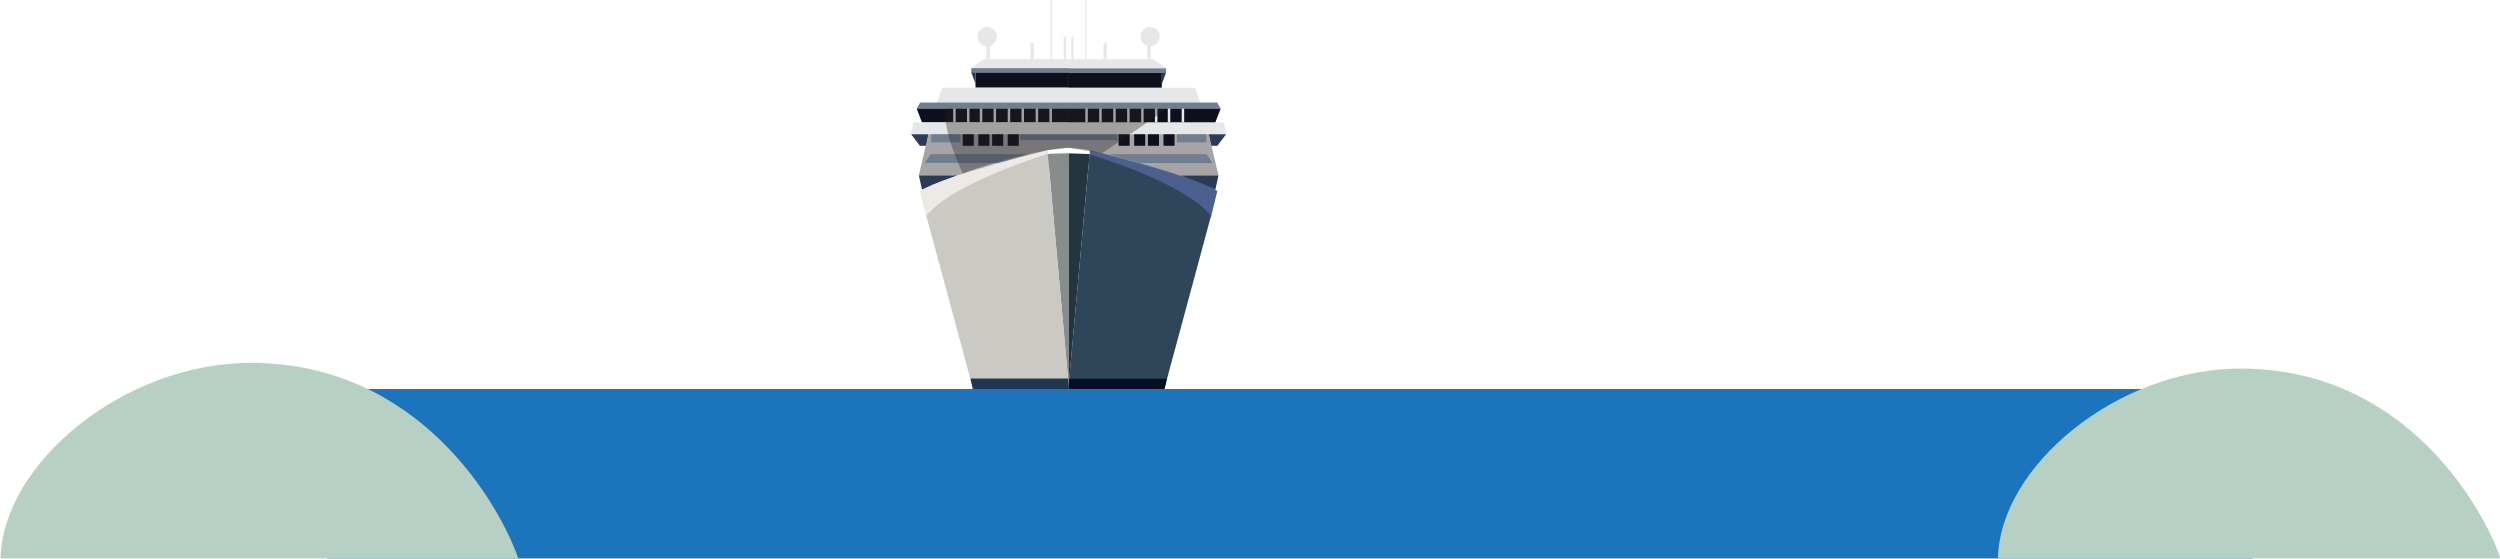
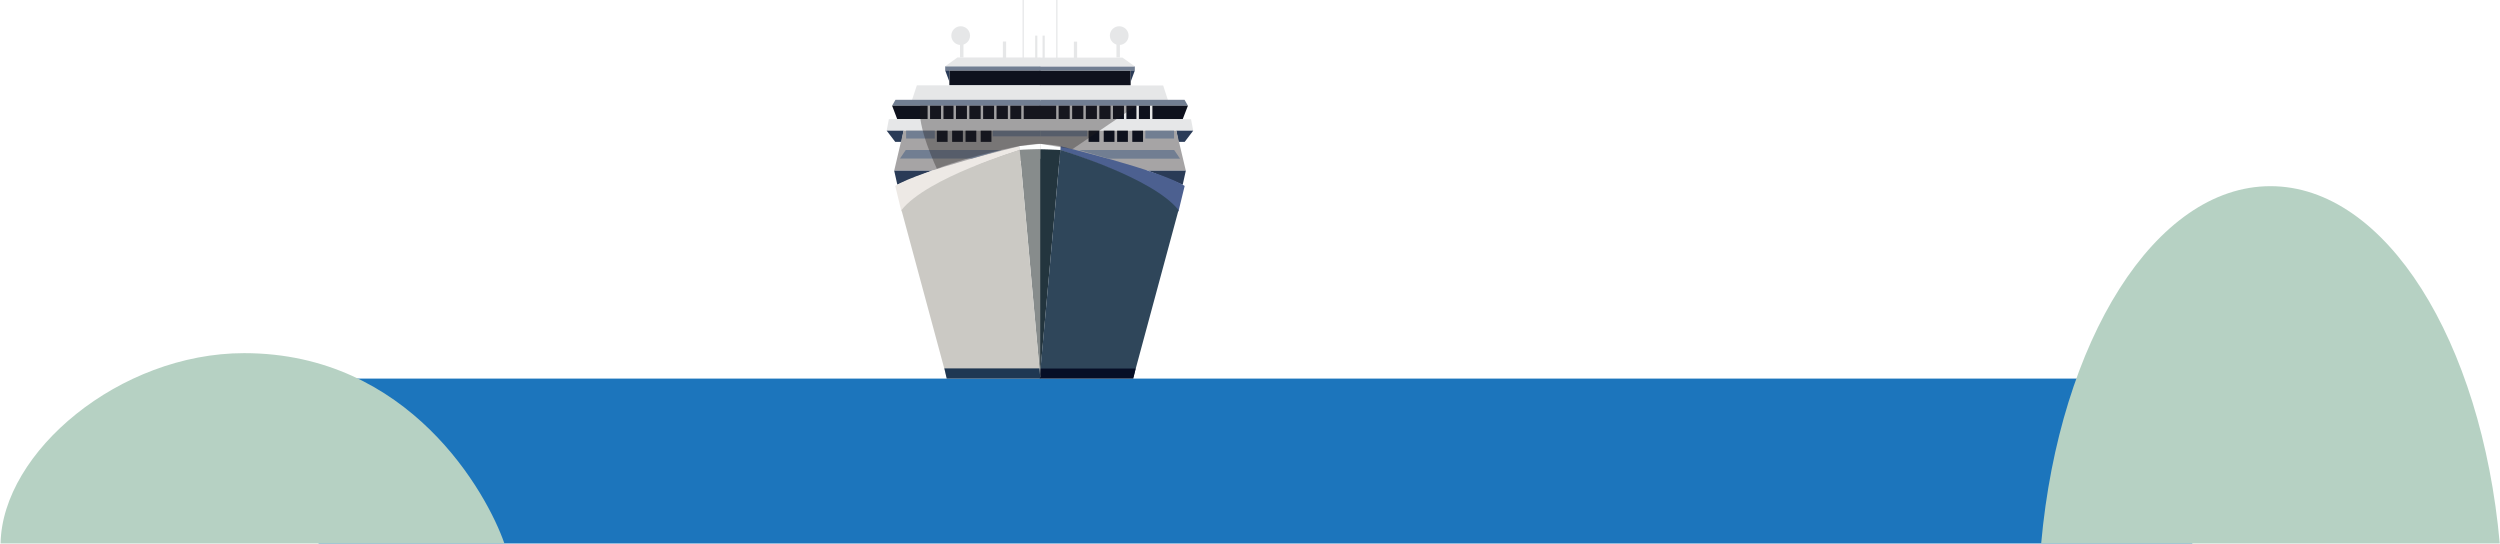
- <svg xmlns="http://www.w3.org/2000/svg" version="1.1" id="Layer_1" x="0px" y="0px" viewBox="0 0 2104 470" enable-background="new 0 0 2104 470" xml:space="preserve">
+ <svg xmlns="http://www.w3.org/2000/svg" version="1.1" id="Layer_1" x="0px" y="0px" viewBox="0 0 2162 470" enable-background="new 0 0 2162 470" xml:space="preserve">
  <rect x="275.5" y="327.4" fill="#1C75BC" width="1620.4" height="142.6" />
  <path fill="#B6D1C3" d="M436.2,470c-14.9-43.2-82.1-164.6-225.1-164.6C103.4,305.4,1.9,390.8,0.5,470H436.2z" />
-   <path fill="#B6D1C3" d="M2104.5,470c-14.4-42-79.7-159.8-218.6-159.8c-104.5,0-203.1,82.8-204.4,159.8H2104.5z" />
  <g>
    <g>
      <rect x="899.2" y="61" fill="#0E111D" width="78.6" height="12.9" />
      <polygon fill="#E6E7E8" points="1010.3,87.4 899.2,87.4 899.2,73.9 1005.9,73.9   " />
      <polygon fill="#717E92" points="1027.3,91.4 899.2,91.4 899.2,86.3 1024.4,86.3   " />
      <polygon fill="#0E111D" points="1027.3,91.4 1022.8,103.1 899.2,103.1 899.2,91.4   " />
      <rect x="899.2" y="57.4" fill="#717E92" width="82.2" height="3.6" />
      <polygon fill="#E6E7E8" points="1031.9,113 899.2,113 899.2,103.1 1030,103.1   " />
      <polygon fill="#2A3B57" points="1017.3,113 1019.1,122.7 1024.5,122.7 1031.9,113   " />
      <polygon fill="#2A3B57" points="981.4,61 977.8,70.7 977.8,61   " />
      <polygon fill="#E6E7E8" points="899.2,57.4 899.2,49.8 970.7,49.8 981.4,57.4   " />
      <rect x="913.4" y="91.4" fill="#E6E7E8" width="2.1" height="11.6" />
      <rect x="925.1" y="91.4" fill="#E6E7E8" width="2.1" height="11.6" />
      <rect x="936.9" y="91.4" fill="#E6E7E8" width="2.1" height="11.6" />
      <rect x="948.6" y="91.4" fill="#E6E7E8" width="2.1" height="11.6" />
      <rect x="960.4" y="91.4" fill="#E6E7E8" width="2.1" height="11.6" />
      <rect x="972" y="91.4" fill="#E6E7E8" width="2.1" height="11.6" />
      <rect x="982.8" y="91.4" fill="#E6E7E8" width="2.1" height="11.6" />
      <rect x="994.5" y="91.4" fill="#E6E7E8" width="2.1" height="11.6" />
      <polygon fill="#A6A4A5" points="992.8,147.6 1025.5,147.6 1017.3,113 899.2,113 899.2,137.3   " />
      <polygon fill="#2A3B57" points="1022.8,159.8 1025.5,147.6 992.8,147.6   " />
      <path fill="#4C6090" d="M916.9,129.7v-3.3c0,0,85.7,20.5,107.6,34.4l-5.4,22.2C1019.1,183,1003.9,158.3,916.9,129.7z" />
      <path fill="#23353E" d="M899.2,129.2v197.5l17.8-197.1C916.9,129.7,901.7,128.4,899.2,129.2z" />
      <path fill="#FEFFFF" d="M899.2,129c0,0,16.3,0.3,17.8,0.7l0.2-3.3c0,0-14.8-2.2-18-1.9V129z" />
      <path fill="#2F465A" d="M899.2,326.1l17.8-196.4c0,0,80,23.8,102.2,52l-39,144.4H899.2z" />
      <polygon fill="#060E26" points="899.8,318.7 899.2,327.4 980.1,327.4 982.1,318.7   " />
      <circle fill="#E6E7E8" cx="967.9" cy="30.8" r="8.1" />
      <rect x="965.5" y="36.8" fill="#E6E7E8" width="3" height="12.9" />
      <rect x="928.7" y="36" fill="#E6E7E8" width="2.8" height="15.4" />
      <rect x="913.4" y="0" fill="#E6E7E8" width="1.1" height="51.4" />
      <rect x="941.4" y="113" fill="#0E111D" width="9.3" height="9.7" />
      <rect x="954.5" y="113" fill="#0E111D" width="9.3" height="9.7" />
      <rect x="966.1" y="113" fill="#0E111D" width="9.3" height="9.7" />
      <rect x="979.2" y="113" fill="#0E111D" width="9.3" height="9.7" />
      <polyline fill="#717E92" points="958.4,137.2 1020.5,137.2 1015.4,129.7 932.7,129.7   " />
      <rect x="899.2" y="113" fill="#717E92" width="41.1" height="4.9" />
      <rect x="990.5" y="113" fill="#717E92" width="24.8" height="6.8" />
      <rect x="901.6" y="30.8" fill="#E6E7E8" width="1.9" height="22.7" />
      <rect x="821" y="60.9" fill="#0E111D" width="78.6" height="12.9" />
      <polygon fill="#E6E7E8" points="788.4,87.4 899.6,87.4 899.6,73.8 792.9,73.8   " />
      <polygon fill="#717E92" points="771.5,91.4 899.6,91.4 899.6,86.3 774.4,86.3   " />
      <polygon fill="#0E111D" points="771.5,91.4 775.9,103 899.6,103 899.6,91.4   " />
      <rect x="817.4" y="57.3" fill="#717E92" width="82.2" height="3.6" />
      <polygon fill="#E6E7E8" points="766.8,113 899.6,113 899.6,103 768.7,103   " />
      <polygon fill="#2A3B57" points="781.4,113 779.6,122.7 774.2,122.7 766.8,113   " />
      <polygon fill="#2A3B57" points="817.4,60.9 821,70.6 821,60.9   " />
      <polygon fill="#E6E7E8" points="899.6,57.3 899.6,49.7 828,49.7 817.4,57.3   " />
      <rect x="883.2" y="91.4" fill="#E6E7E8" width="2.1" height="11.6" />
      <rect x="871.6" y="91.4" fill="#E6E7E8" width="2.1" height="11.6" />
      <rect x="859.7" y="91.4" fill="#E6E7E8" width="2.1" height="11.6" />
      <rect x="848.1" y="91.4" fill="#E6E7E8" width="2.1" height="11.6" />
      <rect x="836.2" y="91.4" fill="#E6E7E8" width="2.1" height="11.6" />
      <rect x="824.6" y="91.4" fill="#E6E7E8" width="2.1" height="11.6" />
      <rect x="813.8" y="91.4" fill="#E6E7E8" width="2.1" height="11.6" />
      <rect x="802.2" y="91.4" fill="#E6E7E8" width="2.1" height="11.6" />
      <polygon fill="#A6A4A5" points="805.9,147.6 773.3,147.6 781.4,113 899.6,113 899.6,137.3   " />
      <polygon fill="#2A3B57" points="776,159.7 773.3,147.6 805.9,147.6   " />
      <path fill="#EDE9E5" d="M881.8,129.7v-3.3c0,0-85.7,20.5-107.6,34.4l5.4,22.2C779.6,183,794.9,158.2,881.8,129.7z" />
      <path fill="#878C8C" d="M899.6,129.2v197.5l-17.8-197.1C881.8,129.7,897.1,128.4,899.6,129.2z" />
      <path fill="#FEFFFF" d="M899.6,128.9c0,0-16.3,0.3-17.8,0.7l-0.2-3.3c0,0,14.8-2.2,18-1.9V128.9z" />
      <path fill="#CBC9C4" d="M899.6,326.1l-17.8-196.4c0,0-80,23.8-102.2,52l39,144.4H899.6z" />
      <polygon fill="#1F3752" points="898.9,318.6 899.7,327.4 818.7,327.4 816.7,318.6   " />
      <circle fill="#E6E7E8" cx="830.8" cy="30.8" r="8.1" />
      <rect x="830.2" y="36.8" fill="#E6E7E8" width="3" height="12.9" />
      <rect x="867.3" y="35.9" fill="#E6E7E8" width="2.8" height="15.4" />
      <rect x="884.3" y="0" fill="#E6E7E8" width="1.1" height="51.4" />
      <rect x="848.1" y="113" fill="#0E111D" width="9.3" height="9.7" />
      <rect x="835" y="113" fill="#0E111D" width="9.3" height="9.7" />
      <rect x="823.4" y="113" fill="#0E111D" width="9.3" height="9.7" />
      <rect x="810.2" y="113" fill="#0E111D" width="9.3" height="9.7" />
      <polyline fill="#717E92" points="840.4,137.1 778.3,137.1 783.3,129.7 866.1,129.7   " />
      <rect x="858.5" y="113" fill="#717E92" width="41.1" height="4.9" />
      <rect x="783.6" y="113" fill="#717E92" width="24.8" height="6.8" />
      <rect x="895.2" y="30.8" fill="#E6E7E8" width="1.9" height="22.7" />
    </g>
    <path opacity="0.35" fill="#231F20" d="M982.7,91.4L927.4,129l-27.8-4.6l-18,1.9c0,0-39.9,7.5-71.4,19.6c0,0-17.7-36.9-14.3-54.5   H982.7z" />
  </g>
+   <path fill="#B6D1C3" d="M2161.8,470c-15.8-175.3-98.6-309-198.3-309S1781,294.7,1765.2,470H2161.8z" />
</svg>
